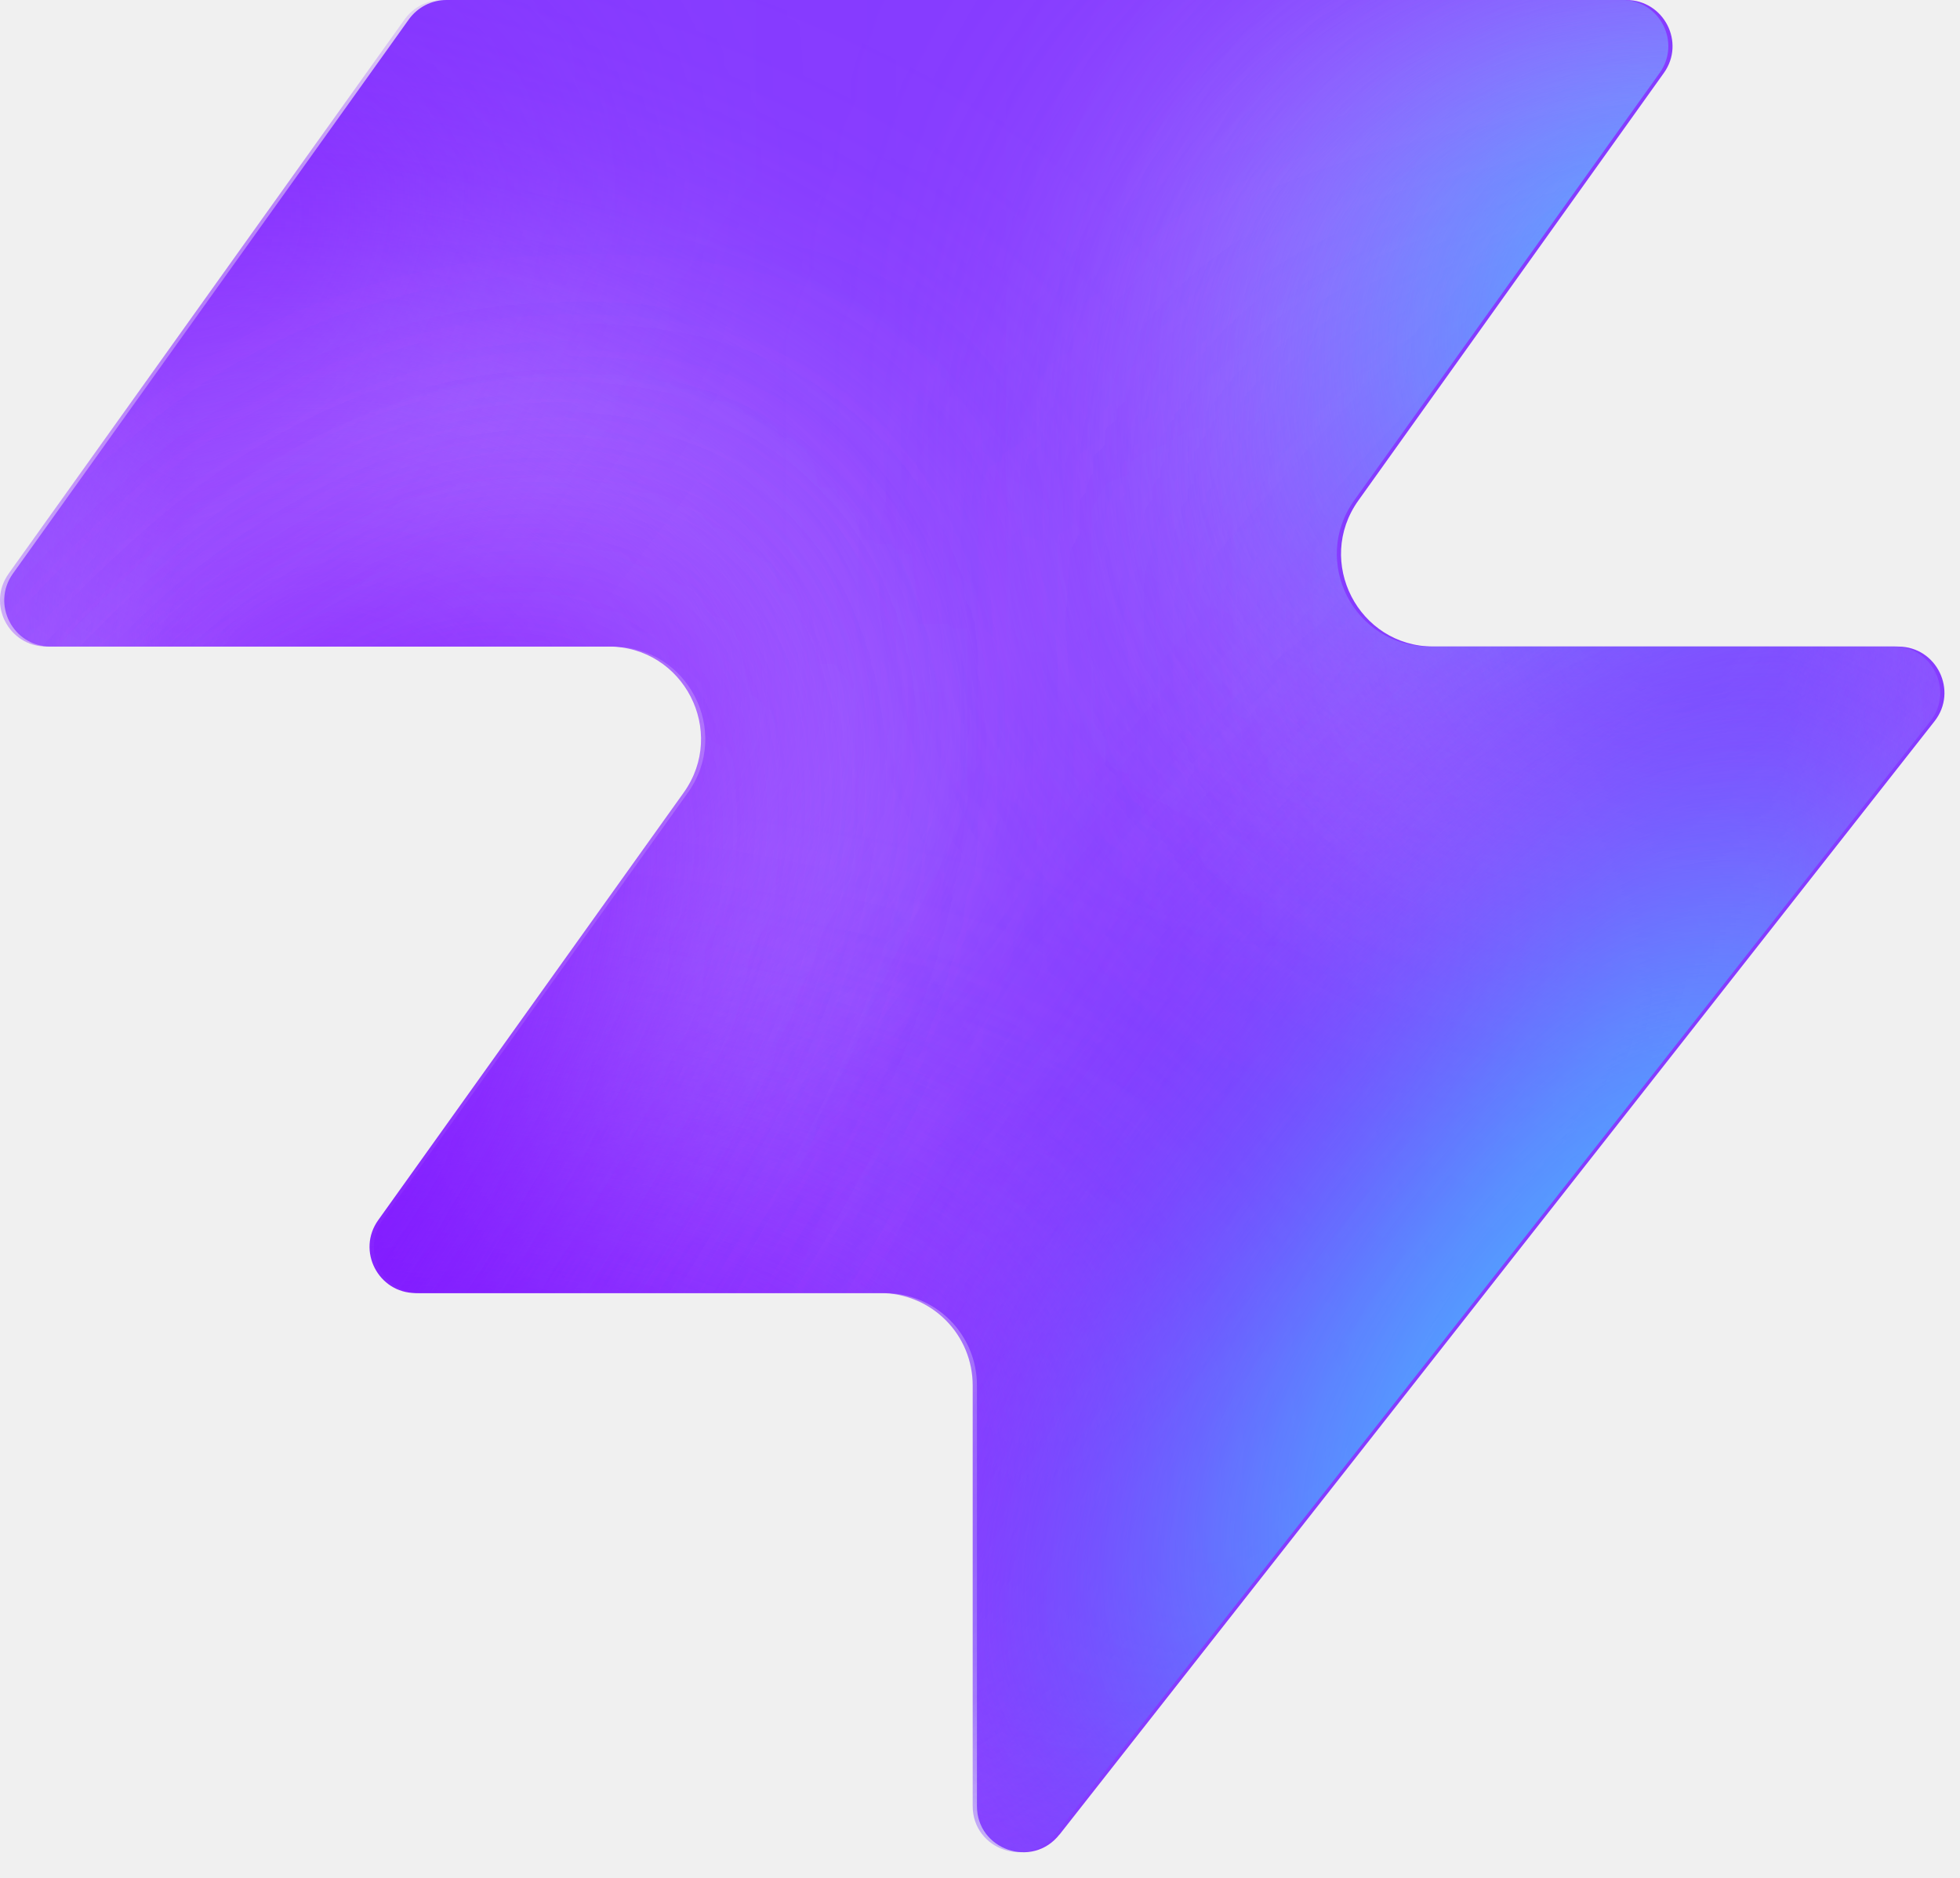
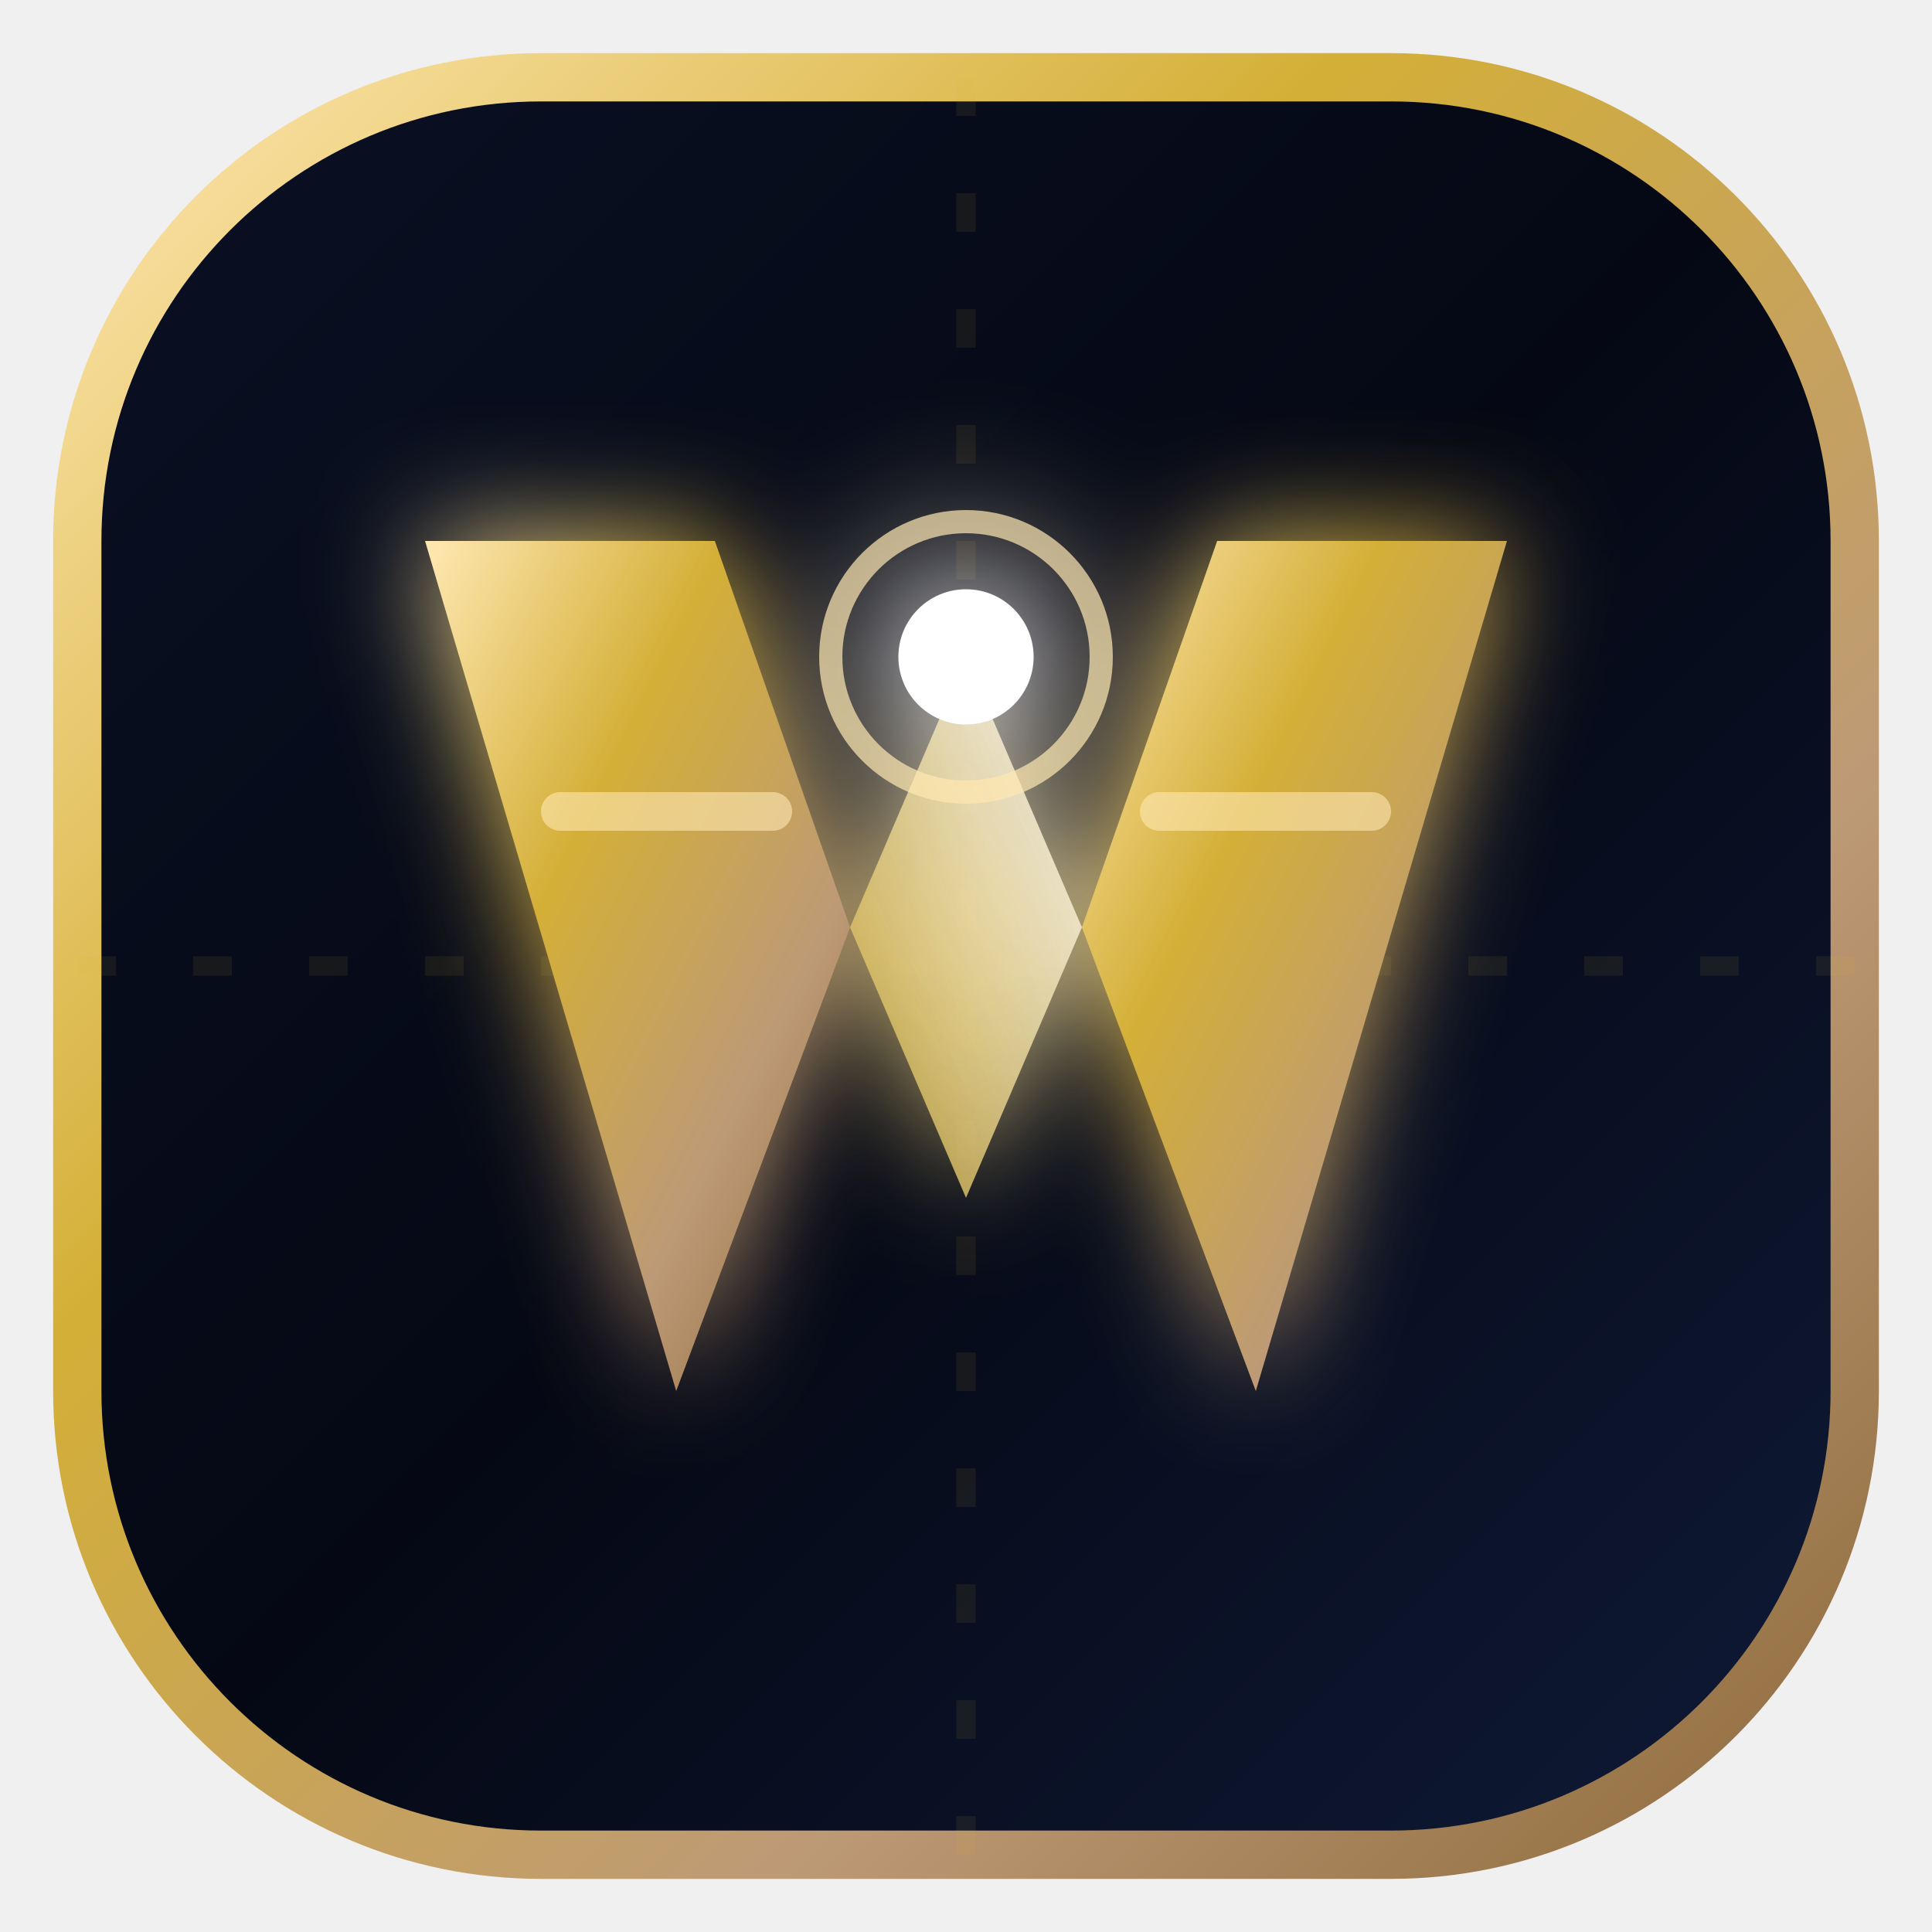
- <svg xmlns="http://www.w3.org/2000/svg" width="48" height="46" fill="none" viewBox="0 0 48 46">
-   <path fill="#863bff" d="M25.946 44.938c-.664.845-2.021.375-2.021-.698V33.937a2.26 2.26 0 0 0-2.262-2.262H10.287c-.92 0-1.456-1.04-.92-1.788l7.48-10.471c1.07-1.497 0-3.578-1.842-3.578H1.237c-.92 0-1.456-1.04-.92-1.788L10.013.474c.214-.297.556-.474.92-.474h28.894c.92 0 1.456 1.04.92 1.788l-7.48 10.471c-1.07 1.498 0 3.579 1.842 3.579h11.377c.943 0 1.473 1.088.89 1.83L25.947 44.94z" style="fill:#863bff;fill:color(display-p3 .525 .23 1);fill-opacity:1" />
-   <mask id="a" width="48" height="46" x="0" y="0" maskUnits="userSpaceOnUse" style="mask-type:alpha">
-     <path fill="#000" d="M25.842 44.938c-.664.844-2.021.375-2.021-.698V33.937a2.26 2.26 0 0 0-2.262-2.262H10.183c-.92 0-1.456-1.04-.92-1.788l7.48-10.471c1.07-1.498 0-3.579-1.842-3.579H1.133c-.92 0-1.456-1.04-.92-1.787L9.91.473c.214-.297.556-.474.92-.474h28.894c.92 0 1.456 1.04.92 1.788l-7.48 10.471c-1.07 1.498 0 3.578 1.842 3.578h11.377c.943 0 1.473 1.088.89 1.832L25.843 44.94z" style="fill:#000;fill-opacity:1" />
-   </mask>
-   <g mask="url(#a)">
-     <g filter="url(#b)">
-       <ellipse cx="5.508" cy="14.704" fill="#ede6ff" rx="5.508" ry="14.704" style="fill:#ede6ff;fill:color(display-p3 .927 .903 1);fill-opacity:1" transform="matrix(.00324 1 1 -.00324 -4.47 31.516)" />
-     </g>
-     <g filter="url(#c)">
-       <ellipse cx="10.399" cy="29.851" fill="#ede6ff" rx="10.399" ry="29.851" style="fill:#ede6ff;fill:color(display-p3 .927 .903 1);fill-opacity:1" transform="matrix(.00324 1 1 -.00324 -39.328 7.883)" />
-     </g>
-     <g filter="url(#d)">
-       <ellipse cx="5.508" cy="30.487" fill="#7e14ff" rx="5.508" ry="30.487" style="fill:#7e14ff;fill:color(display-p3 .492 .077 1);fill-opacity:1" transform="rotate(89.814 -25.913 -14.639)scale(1 -1)" />
-     </g>
-     <g filter="url(#e)">
-       <ellipse cx="5.508" cy="30.599" fill="#7e14ff" rx="5.508" ry="30.599" style="fill:#7e14ff;fill:color(display-p3 .492 .077 1);fill-opacity:1" transform="rotate(89.814 -32.644 -3.334)scale(1 -1)" />
-     </g>
-     <g filter="url(#f)">
-       <ellipse cx="5.508" cy="30.599" fill="#7e14ff" rx="5.508" ry="30.599" style="fill:#7e14ff;fill:color(display-p3 .492 .077 1);fill-opacity:1" transform="matrix(.00324 1 1 -.00324 -34.34 30.47)" />
-     </g>
-     <g filter="url(#g)">
-       <ellipse cx="14.072" cy="22.078" fill="#ede6ff" rx="14.072" ry="22.078" style="fill:#ede6ff;fill:color(display-p3 .927 .903 1);fill-opacity:1" transform="rotate(93.35 24.506 48.493)scale(-1 1)" />
-     </g>
-     <g filter="url(#h)">
-       <ellipse cx="3.47" cy="21.501" fill="#7e14ff" rx="3.47" ry="21.501" style="fill:#7e14ff;fill:color(display-p3 .492 .077 1);fill-opacity:1" transform="rotate(89.009 28.708 47.59)scale(-1 1)" />
-     </g>
-     <g filter="url(#i)">
-       <ellipse cx="3.47" cy="21.501" fill="#7e14ff" rx="3.47" ry="21.501" style="fill:#7e14ff;fill:color(display-p3 .492 .077 1);fill-opacity:1" transform="rotate(89.009 28.708 47.59)scale(-1 1)" />
-     </g>
-     <g filter="url(#j)">
-       <ellipse cx=".387" cy="8.972" fill="#7e14ff" rx="4.407" ry="29.108" style="fill:#7e14ff;fill:color(display-p3 .492 .077 1);fill-opacity:1" transform="rotate(39.51 .387 8.972)" />
-     </g>
-     <g filter="url(#k)">
-       <ellipse cx="47.523" cy="-6.092" fill="#7e14ff" rx="4.407" ry="29.108" style="fill:#7e14ff;fill:color(display-p3 .492 .077 1);fill-opacity:1" transform="rotate(37.892 47.523 -6.092)" />
-     </g>
-     <g filter="url(#l)">
-       <ellipse cx="41.412" cy="6.333" fill="#47bfff" rx="5.971" ry="9.665" style="fill:#47bfff;fill:color(display-p3 .28 .748 1);fill-opacity:1" transform="rotate(37.892 41.412 6.333)" />
-     </g>
-     <g filter="url(#m)">
-       <ellipse cx="-1.879" cy="38.332" fill="#7e14ff" rx="4.407" ry="29.108" style="fill:#7e14ff;fill:color(display-p3 .492 .077 1);fill-opacity:1" transform="rotate(37.892 -1.88 38.332)" />
-     </g>
-     <g filter="url(#n)">
-       <ellipse cx="-1.879" cy="38.332" fill="#7e14ff" rx="4.407" ry="29.108" style="fill:#7e14ff;fill:color(display-p3 .492 .077 1);fill-opacity:1" transform="rotate(37.892 -1.88 38.332)" />
-     </g>
-     <g filter="url(#o)">
-       <ellipse cx="35.651" cy="29.907" fill="#7e14ff" rx="4.407" ry="29.108" style="fill:#7e14ff;fill:color(display-p3 .492 .077 1);fill-opacity:1" transform="rotate(37.892 35.651 29.907)" />
-     </g>
-     <g filter="url(#p)">
-       <ellipse cx="38.418" cy="32.4" fill="#47bfff" rx="5.971" ry="15.297" style="fill:#47bfff;fill:color(display-p3 .28 .748 1);fill-opacity:1" transform="rotate(37.892 38.418 32.4)" />
-     </g>
-   </g>
+ <svg xmlns="http://www.w3.org/2000/svg" viewBox="0 0 100 100" width="100" height="100" fill="none">
  <defs>
-     <filter id="b" width="60.045" height="41.654" x="-19.77" y="16.149" color-interpolation-filters="sRGB" filterUnits="userSpaceOnUse">
-       <feFlood flood-opacity="0" result="BackgroundImageFix" />
-       <feBlend in="SourceGraphic" in2="BackgroundImageFix" result="shape" />
-       <feGaussianBlur result="effect1_foregroundBlur_2002_17158" stdDeviation="7.659" />
-     </filter>
-     <filter id="c" width="90.34" height="51.437" x="-54.613" y="-7.533" color-interpolation-filters="sRGB" filterUnits="userSpaceOnUse">
-       <feFlood flood-opacity="0" result="BackgroundImageFix" />
-       <feBlend in="SourceGraphic" in2="BackgroundImageFix" result="shape" />
-       <feGaussianBlur result="effect1_foregroundBlur_2002_17158" stdDeviation="7.659" />
-     </filter>
-     <filter id="d" width="79.355" height="29.4" x="-49.64" y="2.03" color-interpolation-filters="sRGB" filterUnits="userSpaceOnUse">
-       <feFlood flood-opacity="0" result="BackgroundImageFix" />
-       <feBlend in="SourceGraphic" in2="BackgroundImageFix" result="shape" />
-       <feGaussianBlur result="effect1_foregroundBlur_2002_17158" stdDeviation="4.596" />
-     </filter>
-     <filter id="e" width="79.579" height="29.4" x="-45.045" y="20.029" color-interpolation-filters="sRGB" filterUnits="userSpaceOnUse">
-       <feFlood flood-opacity="0" result="BackgroundImageFix" />
-       <feBlend in="SourceGraphic" in2="BackgroundImageFix" result="shape" />
-       <feGaussianBlur result="effect1_foregroundBlur_2002_17158" stdDeviation="4.596" />
-     </filter>
-     <filter id="f" width="79.579" height="29.4" x="-43.513" y="21.178" color-interpolation-filters="sRGB" filterUnits="userSpaceOnUse">
-       <feFlood flood-opacity="0" result="BackgroundImageFix" />
-       <feBlend in="SourceGraphic" in2="BackgroundImageFix" result="shape" />
-       <feGaussianBlur result="effect1_foregroundBlur_2002_17158" stdDeviation="4.596" />
-     </filter>
-     <filter id="g" width="74.749" height="58.852" x="15.756" y="-17.901" color-interpolation-filters="sRGB" filterUnits="userSpaceOnUse">
-       <feFlood flood-opacity="0" result="BackgroundImageFix" />
-       <feBlend in="SourceGraphic" in2="BackgroundImageFix" result="shape" />
-       <feGaussianBlur result="effect1_foregroundBlur_2002_17158" stdDeviation="7.659" />
-     </filter>
-     <filter id="h" width="61.377" height="25.362" x="23.548" y="2.284" color-interpolation-filters="sRGB" filterUnits="userSpaceOnUse">
-       <feFlood flood-opacity="0" result="BackgroundImageFix" />
-       <feBlend in="SourceGraphic" in2="BackgroundImageFix" result="shape" />
-       <feGaussianBlur result="effect1_foregroundBlur_2002_17158" stdDeviation="4.596" />
-     </filter>
-     <filter id="i" width="61.377" height="25.362" x="23.548" y="2.284" color-interpolation-filters="sRGB" filterUnits="userSpaceOnUse">
-       <feFlood flood-opacity="0" result="BackgroundImageFix" />
-       <feBlend in="SourceGraphic" in2="BackgroundImageFix" result="shape" />
-       <feGaussianBlur result="effect1_foregroundBlur_2002_17158" stdDeviation="4.596" />
-     </filter>
-     <filter id="j" width="56.045" height="63.649" x="-27.636" y="-22.853" color-interpolation-filters="sRGB" filterUnits="userSpaceOnUse">
-       <feFlood flood-opacity="0" result="BackgroundImageFix" />
-       <feBlend in="SourceGraphic" in2="BackgroundImageFix" result="shape" />
-       <feGaussianBlur result="effect1_foregroundBlur_2002_17158" stdDeviation="4.596" />
-     </filter>
-     <filter id="k" width="54.814" height="64.646" x="20.116" y="-38.415" color-interpolation-filters="sRGB" filterUnits="userSpaceOnUse">
-       <feFlood flood-opacity="0" result="BackgroundImageFix" />
-       <feBlend in="SourceGraphic" in2="BackgroundImageFix" result="shape" />
-       <feGaussianBlur result="effect1_foregroundBlur_2002_17158" stdDeviation="4.596" />
-     </filter>
-     <filter id="l" width="33.541" height="35.313" x="24.641" y="-11.323" color-interpolation-filters="sRGB" filterUnits="userSpaceOnUse">
-       <feFlood flood-opacity="0" result="BackgroundImageFix" />
-       <feBlend in="SourceGraphic" in2="BackgroundImageFix" result="shape" />
-       <feGaussianBlur result="effect1_foregroundBlur_2002_17158" stdDeviation="4.596" />
-     </filter>
-     <filter id="m" width="54.814" height="64.646" x="-29.286" y="6.009" color-interpolation-filters="sRGB" filterUnits="userSpaceOnUse">
-       <feFlood flood-opacity="0" result="BackgroundImageFix" />
-       <feBlend in="SourceGraphic" in2="BackgroundImageFix" result="shape" />
-       <feGaussianBlur result="effect1_foregroundBlur_2002_17158" stdDeviation="4.596" />
-     </filter>
-     <filter id="n" width="54.814" height="64.646" x="-29.286" y="6.009" color-interpolation-filters="sRGB" filterUnits="userSpaceOnUse">
-       <feFlood flood-opacity="0" result="BackgroundImageFix" />
-       <feBlend in="SourceGraphic" in2="BackgroundImageFix" result="shape" />
-       <feGaussianBlur result="effect1_foregroundBlur_2002_17158" stdDeviation="4.596" />
-     </filter>
-     <filter id="o" width="54.814" height="64.646" x="8.244" y="-2.416" color-interpolation-filters="sRGB" filterUnits="userSpaceOnUse">
-       <feFlood flood-opacity="0" result="BackgroundImageFix" />
-       <feBlend in="SourceGraphic" in2="BackgroundImageFix" result="shape" />
-       <feGaussianBlur result="effect1_foregroundBlur_2002_17158" stdDeviation="4.596" />
-     </filter>
-     <filter id="p" width="39.409" height="43.623" x="18.713" y="10.588" color-interpolation-filters="sRGB" filterUnits="userSpaceOnUse">
-       <feFlood flood-opacity="0" result="BackgroundImageFix" />
-       <feBlend in="SourceGraphic" in2="BackgroundImageFix" result="shape" />
-       <feGaussianBlur result="effect1_foregroundBlur_2002_17158" stdDeviation="4.596" />
+     <linearGradient id="bgGrad" x1="0%" y1="0%" x2="100%" y2="100%">
+       <stop offset="0%" stop-color="#0A1124" />
+       <stop offset="50%" stop-color="#050814" />
+       <stop offset="100%" stop-color="#0F1B38" />
+     </linearGradient>
+     <linearGradient id="goldGrad" x1="0%" y1="0%" x2="100%" y2="100%">
+       <stop offset="0%" stop-color="#FFE8B3" />
+       <stop offset="35%" stop-color="#D4AF37" />
+       <stop offset="70%" stop-color="#BD9A76" />
+       <stop offset="100%" stop-color="#8C6839" />
+     </linearGradient>
+     <linearGradient id="glowGrad" x1="0%" y1="100%" x2="100%" y2="0%">
+       <stop offset="0%" stop-color="#D4AF37" stop-opacity="0.8" />
+       <stop offset="100%" stop-color="#FFFFFF" stop-opacity="0.9" />
+     </linearGradient>
+     <filter id="goldGlow" x="-20%" y="-20%" width="140%" height="140%">
+       <feGaussianBlur stdDeviation="3" result="blur" />
+       <feComposite in="SourceGraphic" in2="blur" operator="over" />
    </filter>
  </defs>
+   <rect x="4" y="4" width="92" height="92" rx="24" fill="url(#bgGrad)" stroke="url(#goldGrad)" stroke-width="2.5" />
+   <path d="M4 50 H96 M50 4 V96" stroke="#D4AF37" stroke-opacity="0.08" stroke-width="1" stroke-dasharray="2 4" />
+   <g filter="url(#goldGlow)">
+     <path d="M22 28 L35 72 L44 48 L37 28 L28 28 Z" fill="url(#goldGrad)" />
+     <path d="M44 48 L50 34 L56 48 L50 62 Z" fill="url(#glowGrad)" />
+     <path d="M78 28 L65 72 L56 48 L63 28 L72 28 Z" fill="url(#goldGrad)" />
+     <circle cx="50" cy="34" r="3.5" fill="#FFFFFF" />
+     <circle cx="50" cy="34" r="7" stroke="#FFE8B3" stroke-width="1.2" stroke-opacity="0.7" />
+     <path d="M29 42 H40 M60 42 H71" stroke="#FFE8B3" stroke-width="2" stroke-linecap="round" stroke-opacity="0.6" />
+   </g>
</svg>
